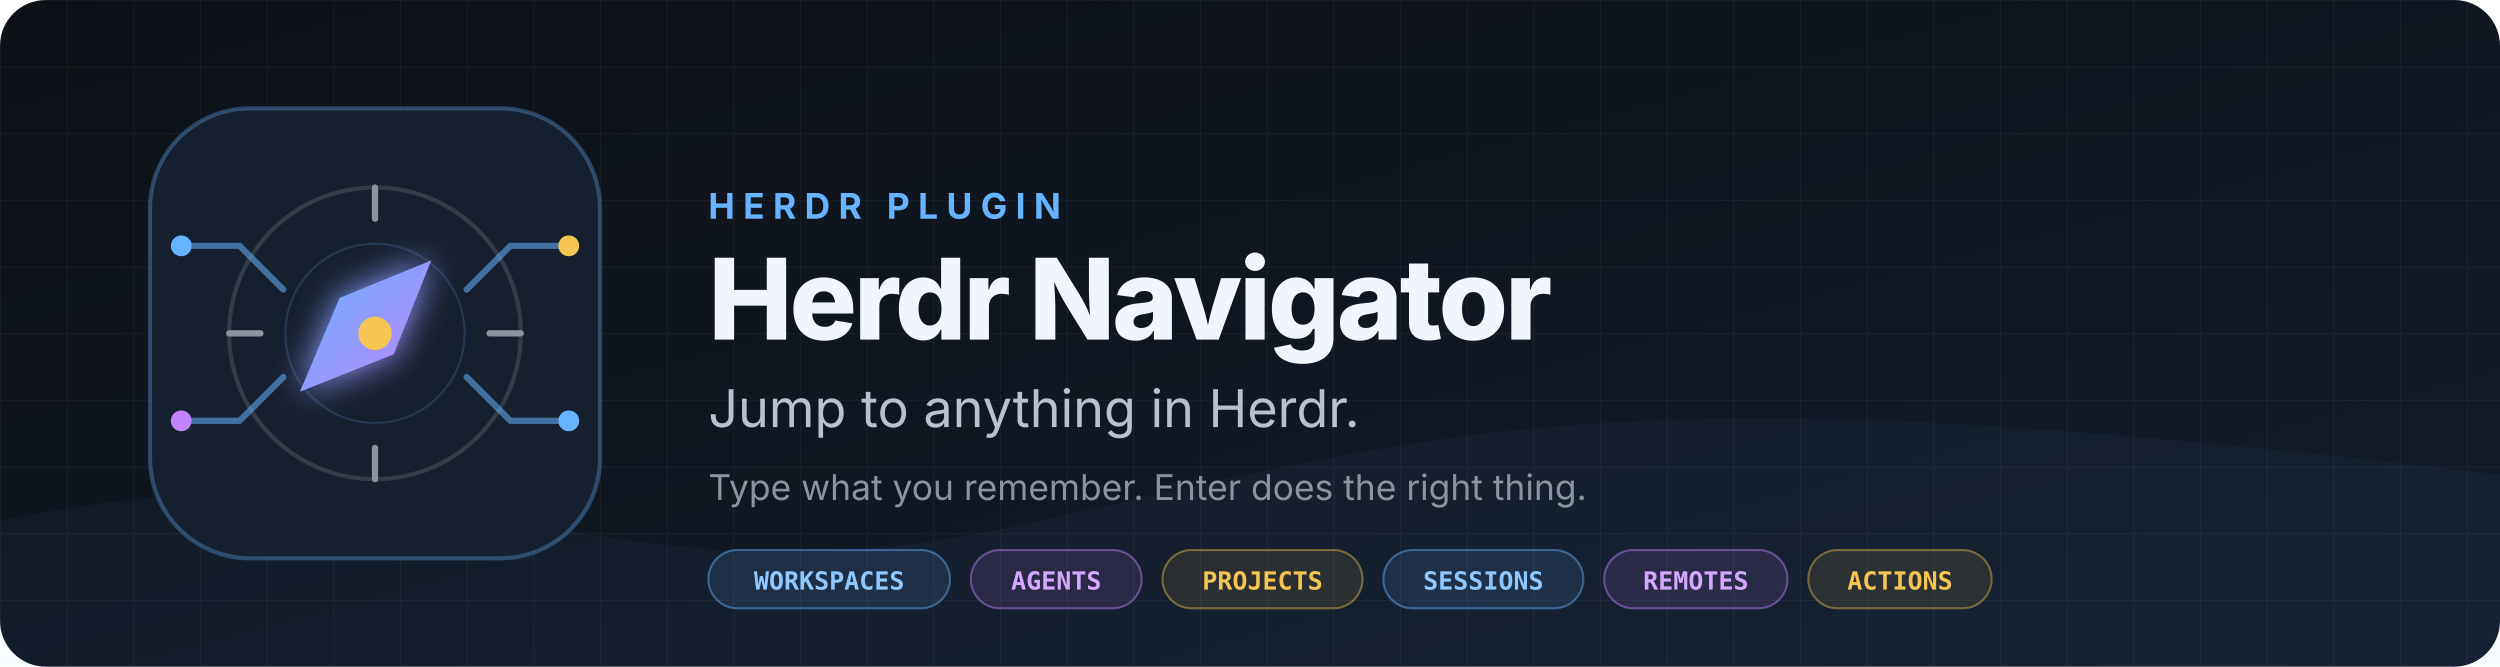
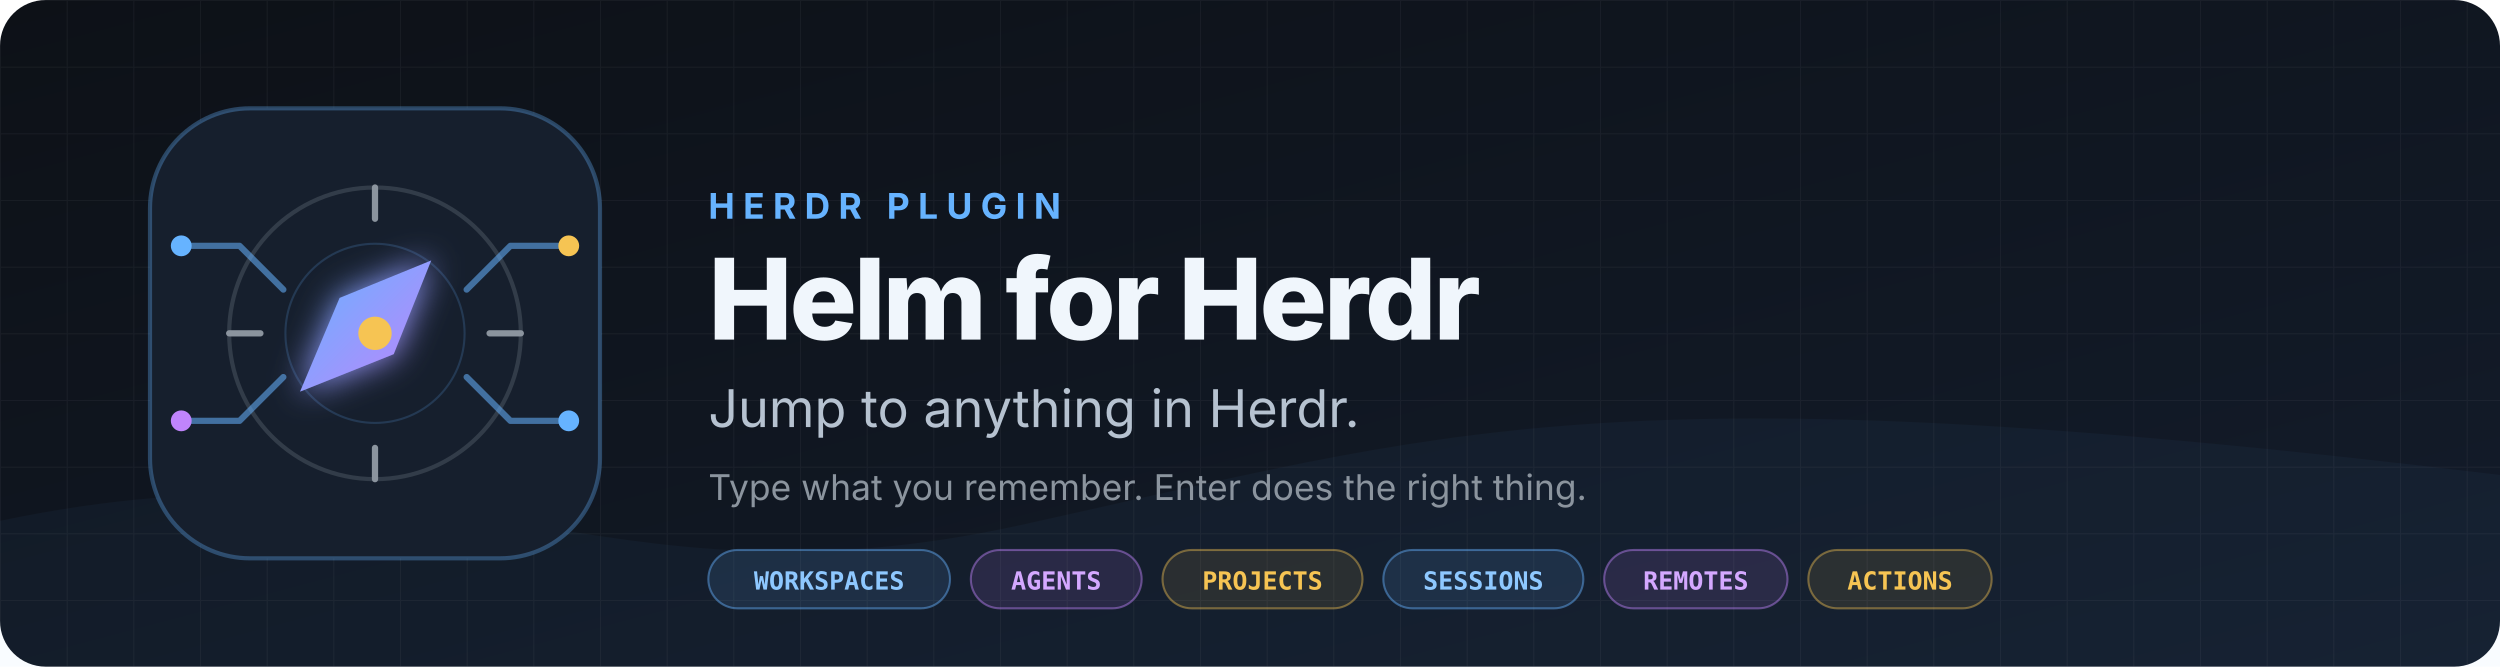
<svg xmlns="http://www.w3.org/2000/svg" width="1200" height="320" viewBox="0 0 1200 320" role="img" aria-labelledby="title desc">
  <defs>
    <linearGradient id="bg" x1="0" y1="0" x2="1" y2="1">
      <stop offset="0" stop-color="#0d1117" />
      <stop offset="1" stop-color="#131c2b" />
    </linearGradient>
    <linearGradient id="needle" x1="0" y1="0" x2="1" y2="1">
      <stop offset="0" stop-color="#66b3ff" />
      <stop offset="1" stop-color="#c084fc" />
    </linearGradient>
    <pattern id="grid" width="32" height="32" patternUnits="userSpaceOnUse">
      <path d="M32 0H0V32" fill="none" stroke="#8b949e" stroke-opacity=".08" />
    </pattern>
    <filter id="glow" x="-60%" y="-60%" width="220%" height="220%">
      <feGaussianBlur stdDeviation="8" result="blur" />
      <feMerge>
        <feMergeNode in="blur" />
        <feMergeNode in="SourceGraphic" />
      </feMerge>
    </filter>
  </defs>
  <rect width="1200" height="320" rx="22" fill="url(#bg)" />
  <rect width="1200" height="320" rx="22" fill="url(#grid)" />
  <path d="M0 250C215 205 285 297 490 252S770 176 1200 228V320H0Z" fill="#66b3ff" fill-opacity=".04" />
  <g transform="translate(72 52)">
    <rect width="216" height="216" rx="48" fill="#161f2d" stroke="#66b3ff" stroke-opacity=".32" stroke-width="2" />
    <circle cx="108" cy="108" r="70" fill="none" stroke="#8b949e" stroke-opacity=".25" stroke-width="2" />
    <circle cx="108" cy="108" r="43" fill="none" stroke="#66b3ff" stroke-opacity=".18" />
    <path d="M108 38V53M108 163V178M38 108H53M163 108H178" stroke="#8b949e" stroke-width="3" stroke-linecap="round" />
    <path d="M135 73L117 118 72 136 91 91Z" fill="url(#needle)" filter="url(#glow)" />
    <circle cx="108" cy="108" r="8" fill="#f6c453" />
    <path d="M15 66H43L64 87M15 150H43L64 129M201 66H173L152 87M201 150H173L152 129" fill="none" stroke="#66b3ff" stroke-opacity=".55" stroke-width="3" stroke-linecap="round" stroke-linejoin="round" />
    <circle cx="15" cy="66" r="5" fill="#66b3ff" />
    <circle cx="15" cy="150" r="5" fill="#c084fc" />
    <circle cx="201" cy="66" r="5" fill="#f6c453" />
    <circle cx="201" cy="150" r="5" fill="#66b3ff" />
  </g>
  <g font-family="system-ui,-apple-system,BlinkMacSystemFont,'Segoe UI',sans-serif">
    <text x="340" y="105" fill="#66b3ff" font-size="17" font-weight="700" letter-spacing="4">HERDR PLUGIN</text>
-     <text x="340" y="163" fill="#f0f6fc" font-size="54" font-weight="760" letter-spacing="-1.5">Herdr Navigator</text>
+     <text x="340" y="163" fill="#f0f6fc" font-size="54" font-weight="760" letter-spacing="-1.5">Helm for Herdr</text>
    <text x="340" y="205" fill="#b6c2d0" font-size="25">Jump to anything in Herdr.</text>
    <text x="340" y="240" fill="#8b949e" font-size="17">Type what you remember. Enter does the right thing.</text>
    <g transform="translate(340 264)" font-family="ui-monospace,SFMono-Regular,Menlo,monospace" font-size="12" font-weight="650">
      <g>
        <rect width="116" height="28" rx="14" fill="#66b3ff" fill-opacity=".12" stroke="#66b3ff" stroke-opacity=".45" />
        <text x="58" y="19" fill="#8ec8ff" text-anchor="middle">WORKSPACES</text>
      </g>
      <g transform="translate(126)">
        <rect width="82" height="28" rx="14" fill="#c084fc" fill-opacity=".12" stroke="#c084fc" stroke-opacity=".45" />
        <text x="41" y="19" fill="#d4a8ff" text-anchor="middle">AGENTS</text>
      </g>
      <g transform="translate(218)">
        <rect width="96" height="28" rx="14" fill="#f6c453" fill-opacity=".1" stroke="#f6c453" stroke-opacity=".42" />
        <text x="48" y="19" fill="#f6c453" text-anchor="middle">PROJECTS</text>
      </g>
      <g transform="translate(324)">
        <rect width="96" height="28" rx="14" fill="#66b3ff" fill-opacity=".12" stroke="#66b3ff" stroke-opacity=".45" />
        <text x="48" y="19" fill="#8ec8ff" text-anchor="middle">SESSIONS</text>
      </g>
      <g transform="translate(430)">
        <rect width="88" height="28" rx="14" fill="#c084fc" fill-opacity=".12" stroke="#c084fc" stroke-opacity=".45" />
        <text x="44" y="19" fill="#d4a8ff" text-anchor="middle">REMOTES</text>
      </g>
      <g transform="translate(528)">
        <rect width="88" height="28" rx="14" fill="#f6c453" fill-opacity=".1" stroke="#f6c453" stroke-opacity=".42" />
        <text x="44" y="19" fill="#f6c453" text-anchor="middle">ACTIONS</text>
      </g>
    </g>
  </g>
</svg>
